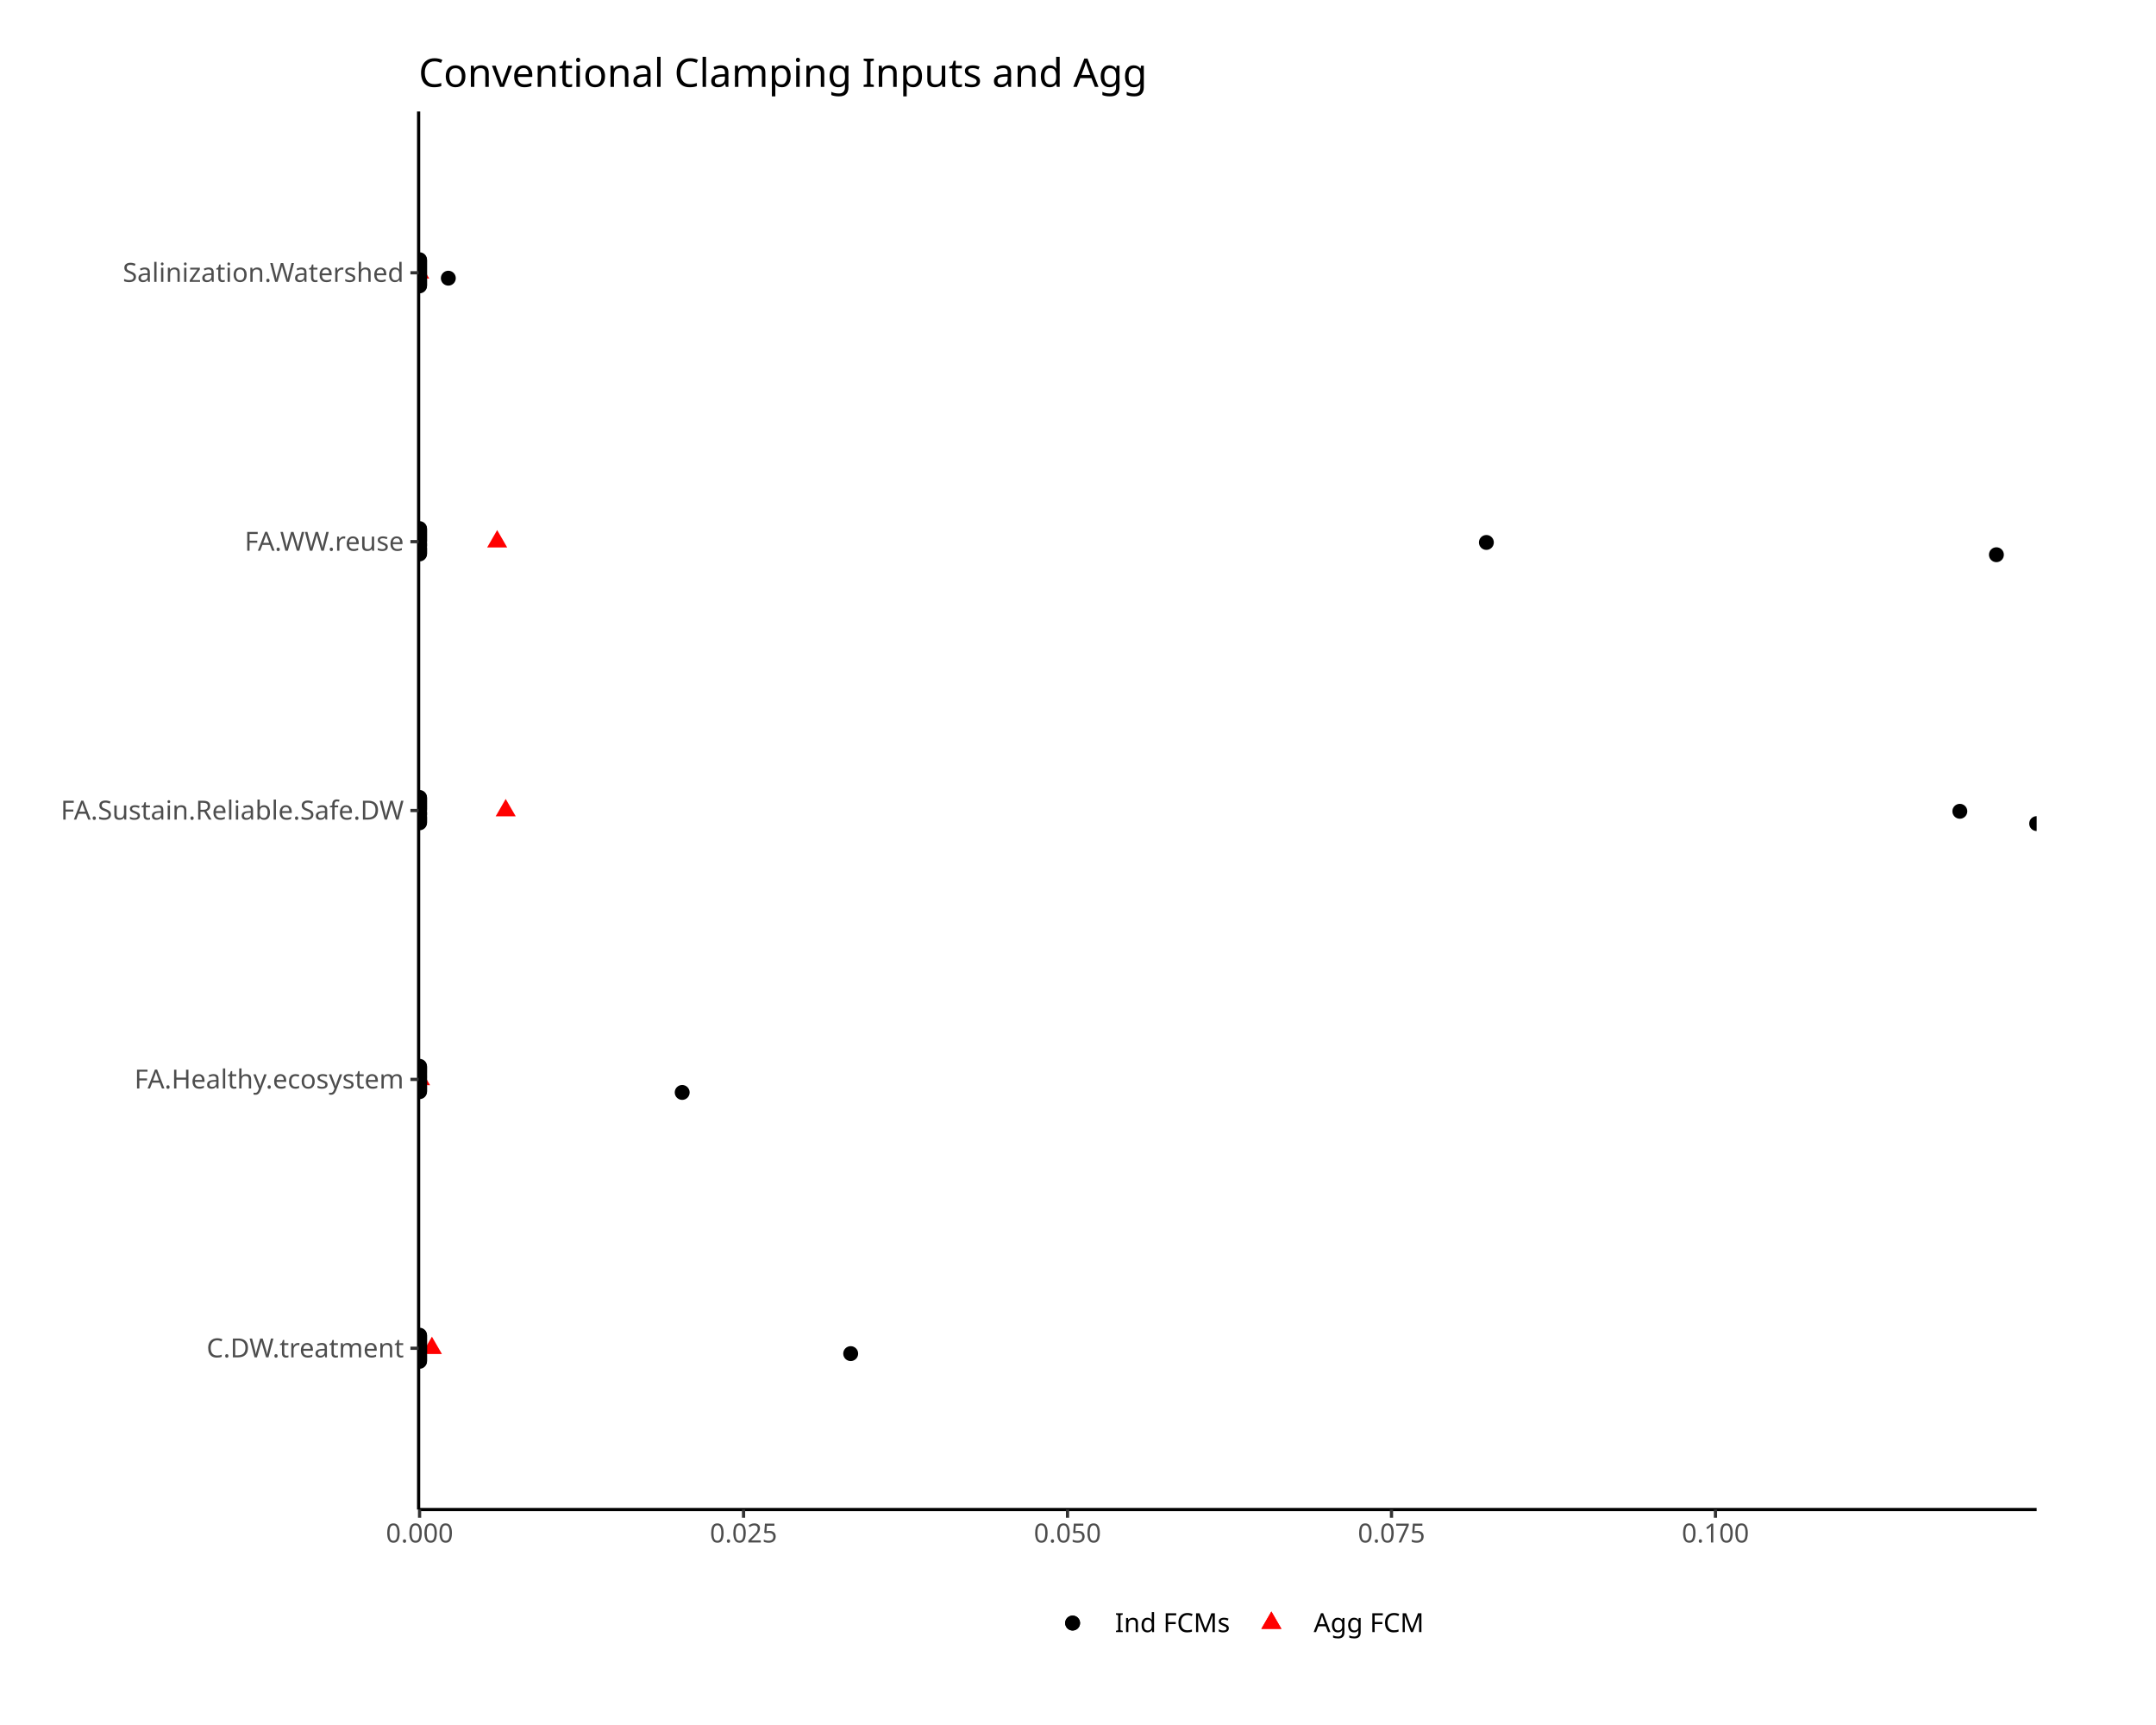
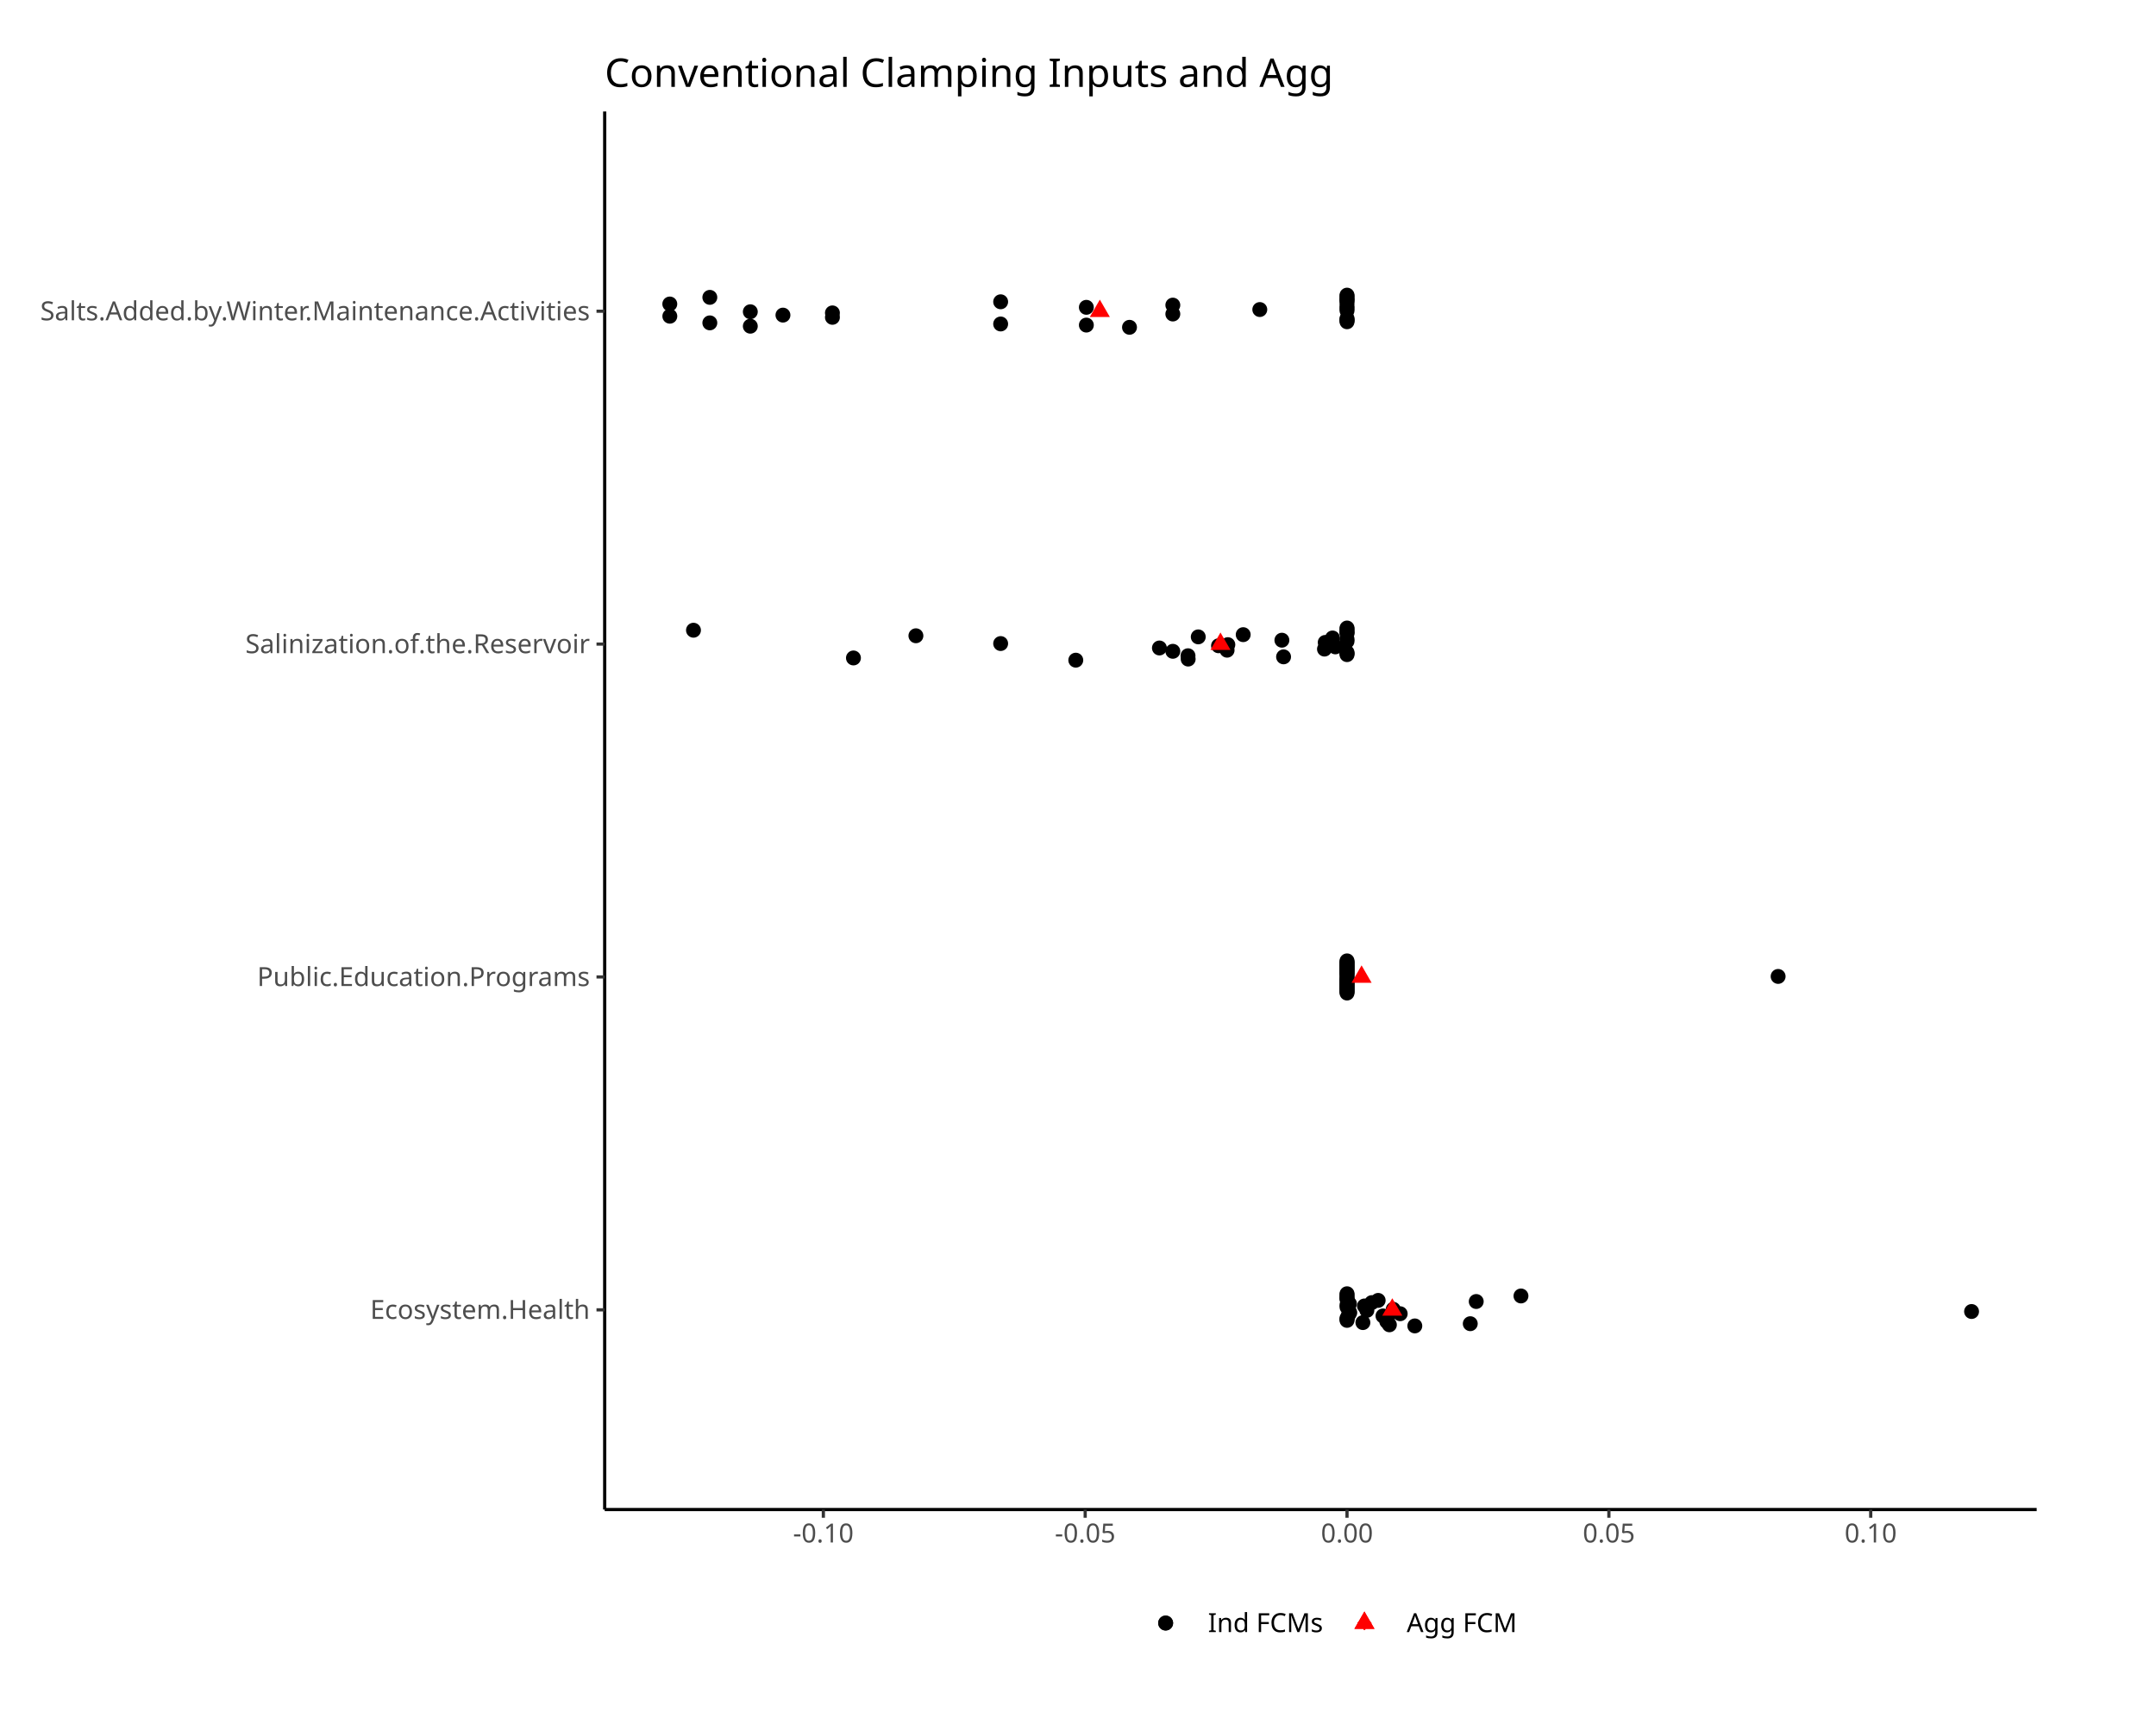
<svg xmlns="http://www.w3.org/2000/svg" class="svglite" data-engine-version="2.0" width="720.00pt" height="576.00pt" viewBox="0 0 720.00 576.00">
  <defs>
    <style type="text/css">
    .svglite line, .svglite polyline, .svglite polygon, .svglite path, .svglite rect, .svglite circle {
      fill: none;
      stroke: #000000;
      stroke-linecap: round;
      stroke-linejoin: round;
      stroke-miterlimit: 10.00;
    }
  </style>
  </defs>
  <rect width="100%" height="100%" style="stroke: none; fill: #FFFFFF;" />
  <defs>
    <clipPath id="cpMC4wMHw3MjAuMDB8MC4wMHw1NzYuMDA=">
      <rect x="0.00" y="0.00" width="720.00" height="576.00" />
    </clipPath>
  </defs>
  <g clip-path="url(#cpMC4wMHw3MjAuMDB8MC4wMHw1NzYuMDA=)">
    <rect x="-0" y="0.00" width="720.00" height="576.00" style="stroke-width: 1.07; stroke: #FFFFFF; fill: #FFFFFF;" />
  </g>
  <defs>
-     <clipPath id="cpMTM5LjgwfDY4MC4xNXwzNy4yM3w1MDQuMDY=">
-       <rect x="139.80" y="37.23" width="540.35" height="466.83" />
+     <clipPath id="cpMjAxLjk0fDY4MC4xNXwzNy4yM3w1MDQuMDY=">
+       <rect x="201.94" y="37.23" width="478.21" height="466.83" />
    </clipPath>
  </defs>
-   <g clip-path="url(#cpMTM5LjgwfDY4MC4xNXwzNy4yM3w1MDQuMDY=)">
-     <rect x="139.80" y="37.23" width="540.35" height="466.83" style="stroke-width: 1.07; stroke: none; fill: #FFFFFF;" />
-     <polygon points="144.24,446.33 147.59,452.13 140.89,452.13 " style="stroke-width: 0.71; stroke: none; fill: #FF0000;" />
-     <polygon points="140.27,356.55 143.62,362.36 136.92,362.36 " style="stroke-width: 0.71; stroke: none; fill: #FF0000;" />
-     <polygon points="168.88,266.78 172.23,272.58 165.53,272.58 " style="stroke-width: 0.71; stroke: none; fill: #FF0000;" />
-     <polygon points="166.03,177.00 169.38,182.81 162.68,182.81 " style="stroke-width: 0.71; stroke: none; fill: #FF0000;" />
-     <polygon points="140.00,87.23 143.35,93.03 136.65,93.03 " style="stroke-width: 0.71; stroke: none; fill: #FF0000;" />
-     <circle cx="140.12" cy="454.56" r="2.49" style="stroke-width: 0.71; stroke: none; fill: #000000;" />
-     <circle cx="140.12" cy="454.30" r="2.49" style="stroke-width: 0.71; stroke: none; fill: #000000;" />
-     <circle cx="140.12" cy="454.04" r="2.49" style="stroke-width: 0.71; stroke: none; fill: #000000;" />
-     <circle cx="140.12" cy="453.79" r="2.49" style="stroke-width: 0.71; stroke: none; fill: #000000;" />
-     <circle cx="140.12" cy="453.53" r="2.49" style="stroke-width: 0.71; stroke: none; fill: #000000;" />
-     <circle cx="140.12" cy="453.28" r="2.49" style="stroke-width: 0.71; stroke: none; fill: #000000;" />
-     <circle cx="140.12" cy="453.02" r="2.49" style="stroke-width: 0.71; stroke: none; fill: #000000;" />
-     <circle cx="140.12" cy="452.76" r="2.49" style="stroke-width: 0.71; stroke: none; fill: #000000;" />
-     <circle cx="140.12" cy="452.51" r="2.49" style="stroke-width: 0.71; stroke: none; fill: #000000;" />
-     <circle cx="140.12" cy="452.25" r="2.49" style="stroke-width: 0.71; stroke: none; fill: #000000;" />
-     <circle cx="284.09" cy="451.99" r="2.49" style="stroke-width: 0.71; stroke: none; fill: #000000;" />
-     <circle cx="140.12" cy="451.74" r="2.49" style="stroke-width: 0.71; stroke: none; fill: #000000;" />
-     <circle cx="140.12" cy="451.48" r="2.49" style="stroke-width: 0.71; stroke: none; fill: #000000;" />
-     <circle cx="140.12" cy="451.22" r="2.49" style="stroke-width: 0.71; stroke: none; fill: #000000;" />
-     <circle cx="140.12" cy="450.97" r="2.49" style="stroke-width: 0.71; stroke: none; fill: #000000;" />
-     <circle cx="140.12" cy="450.71" r="2.49" style="stroke-width: 0.71; stroke: none; fill: #000000;" />
-     <circle cx="140.12" cy="450.45" r="2.49" style="stroke-width: 0.71; stroke: none; fill: #000000;" />
-     <circle cx="140.12" cy="450.20" r="2.49" style="stroke-width: 0.71; stroke: none; fill: #000000;" />
-     <circle cx="140.12" cy="449.94" r="2.49" style="stroke-width: 0.71; stroke: none; fill: #000000;" />
-     <circle cx="140.12" cy="449.68" r="2.49" style="stroke-width: 0.71; stroke: none; fill: #000000;" />
-     <circle cx="140.12" cy="449.43" r="2.49" style="stroke-width: 0.71; stroke: none; fill: #000000;" />
-     <circle cx="140.12" cy="449.17" r="2.49" style="stroke-width: 0.71; stroke: none; fill: #000000;" />
-     <circle cx="140.12" cy="448.91" r="2.49" style="stroke-width: 0.71; stroke: none; fill: #000000;" />
-     <circle cx="140.12" cy="448.66" r="2.49" style="stroke-width: 0.71; stroke: none; fill: #000000;" />
-     <circle cx="140.12" cy="448.40" r="2.49" style="stroke-width: 0.71; stroke: none; fill: #000000;" />
-     <circle cx="140.12" cy="448.14" r="2.49" style="stroke-width: 0.71; stroke: none; fill: #000000;" />
-     <circle cx="140.12" cy="447.89" r="2.49" style="stroke-width: 0.71; stroke: none; fill: #000000;" />
-     <circle cx="140.12" cy="447.63" r="2.49" style="stroke-width: 0.71; stroke: none; fill: #000000;" />
-     <circle cx="140.12" cy="447.38" r="2.49" style="stroke-width: 0.71; stroke: none; fill: #000000;" />
-     <circle cx="140.12" cy="447.12" r="2.49" style="stroke-width: 0.71; stroke: none; fill: #000000;" />
-     <circle cx="140.12" cy="446.86" r="2.49" style="stroke-width: 0.71; stroke: none; fill: #000000;" />
-     <circle cx="140.12" cy="446.61" r="2.49" style="stroke-width: 0.71; stroke: none; fill: #000000;" />
-     <circle cx="140.12" cy="446.35" r="2.49" style="stroke-width: 0.71; stroke: none; fill: #000000;" />
-     <circle cx="140.12" cy="446.09" r="2.49" style="stroke-width: 0.71; stroke: none; fill: #000000;" />
-     <circle cx="140.12" cy="445.84" r="2.49" style="stroke-width: 0.71; stroke: none; fill: #000000;" />
-     <circle cx="227.82" cy="364.78" r="2.49" style="stroke-width: 0.71; stroke: none; fill: #000000;" />
-     <circle cx="140.12" cy="364.53" r="2.49" style="stroke-width: 0.71; stroke: none; fill: #000000;" />
-     <circle cx="140.12" cy="364.27" r="2.49" style="stroke-width: 0.71; stroke: none; fill: #000000;" />
-     <circle cx="140.12" cy="364.01" r="2.49" style="stroke-width: 0.71; stroke: none; fill: #000000;" />
-     <circle cx="140.12" cy="363.76" r="2.49" style="stroke-width: 0.71; stroke: none; fill: #000000;" />
-     <circle cx="140.12" cy="363.50" r="2.49" style="stroke-width: 0.71; stroke: none; fill: #000000;" />
-     <circle cx="140.12" cy="363.24" r="2.49" style="stroke-width: 0.71; stroke: none; fill: #000000;" />
-     <circle cx="140.12" cy="362.99" r="2.49" style="stroke-width: 0.71; stroke: none; fill: #000000;" />
-     <circle cx="140.12" cy="362.73" r="2.49" style="stroke-width: 0.71; stroke: none; fill: #000000;" />
-     <circle cx="140.12" cy="362.47" r="2.49" style="stroke-width: 0.71; stroke: none; fill: #000000;" />
-     <circle cx="139.80" cy="362.22" r="2.49" style="stroke-width: 0.71; stroke: none; fill: #000000;" />
-     <circle cx="140.12" cy="361.96" r="2.49" style="stroke-width: 0.71; stroke: none; fill: #000000;" />
-     <circle cx="140.12" cy="361.70" r="2.49" style="stroke-width: 0.71; stroke: none; fill: #000000;" />
-     <circle cx="140.12" cy="361.45" r="2.49" style="stroke-width: 0.71; stroke: none; fill: #000000;" />
-     <circle cx="140.12" cy="361.19" r="2.49" style="stroke-width: 0.71; stroke: none; fill: #000000;" />
-     <circle cx="140.12" cy="360.93" r="2.49" style="stroke-width: 0.71; stroke: none; fill: #000000;" />
-     <circle cx="140.12" cy="360.68" r="2.49" style="stroke-width: 0.71; stroke: none; fill: #000000;" />
-     <circle cx="140.11" cy="360.42" r="2.49" style="stroke-width: 0.71; stroke: none; fill: #000000;" />
-     <circle cx="140.12" cy="360.16" r="2.49" style="stroke-width: 0.71; stroke: none; fill: #000000;" />
-     <circle cx="140.12" cy="359.91" r="2.49" style="stroke-width: 0.71; stroke: none; fill: #000000;" />
-     <circle cx="140.12" cy="359.65" r="2.49" style="stroke-width: 0.71; stroke: none; fill: #000000;" />
-     <circle cx="140.12" cy="359.40" r="2.49" style="stroke-width: 0.71; stroke: none; fill: #000000;" />
-     <circle cx="140.12" cy="359.14" r="2.49" style="stroke-width: 0.71; stroke: none; fill: #000000;" />
-     <circle cx="140.12" cy="358.88" r="2.49" style="stroke-width: 0.71; stroke: none; fill: #000000;" />
-     <circle cx="140.11" cy="358.63" r="2.49" style="stroke-width: 0.71; stroke: none; fill: #000000;" />
-     <circle cx="140.12" cy="358.37" r="2.49" style="stroke-width: 0.71; stroke: none; fill: #000000;" />
-     <circle cx="140.12" cy="358.11" r="2.49" style="stroke-width: 0.71; stroke: none; fill: #000000;" />
-     <circle cx="140.12" cy="357.86" r="2.49" style="stroke-width: 0.71; stroke: none; fill: #000000;" />
-     <circle cx="140.12" cy="357.60" r="2.49" style="stroke-width: 0.71; stroke: none; fill: #000000;" />
-     <circle cx="140.12" cy="357.34" r="2.49" style="stroke-width: 0.71; stroke: none; fill: #000000;" />
-     <circle cx="140.12" cy="357.09" r="2.49" style="stroke-width: 0.71; stroke: none; fill: #000000;" />
-     <circle cx="140.12" cy="356.83" r="2.49" style="stroke-width: 0.71; stroke: none; fill: #000000;" />
-     <circle cx="140.12" cy="356.57" r="2.49" style="stroke-width: 0.71; stroke: none; fill: #000000;" />
-     <circle cx="140.12" cy="356.32" r="2.49" style="stroke-width: 0.71; stroke: none; fill: #000000;" />
-     <circle cx="140.12" cy="356.06" r="2.49" style="stroke-width: 0.71; stroke: none; fill: #000000;" />
-     <circle cx="680.15" cy="275.01" r="2.49" style="stroke-width: 0.71; stroke: none; fill: #000000;" />
-     <circle cx="140.12" cy="274.75" r="2.49" style="stroke-width: 0.71; stroke: none; fill: #000000;" />
-     <circle cx="140.12" cy="274.49" r="2.49" style="stroke-width: 0.71; stroke: none; fill: #000000;" />
-     <circle cx="140.11" cy="274.24" r="2.49" style="stroke-width: 0.71; stroke: none; fill: #000000;" />
-     <circle cx="140.12" cy="273.98" r="2.49" style="stroke-width: 0.71; stroke: none; fill: #000000;" />
-     <circle cx="140.12" cy="273.72" r="2.49" style="stroke-width: 0.71; stroke: none; fill: #000000;" />
-     <circle cx="140.12" cy="273.47" r="2.49" style="stroke-width: 0.71; stroke: none; fill: #000000;" />
-     <circle cx="140.12" cy="273.21" r="2.49" style="stroke-width: 0.71; stroke: none; fill: #000000;" />
-     <circle cx="140.12" cy="272.95" r="2.49" style="stroke-width: 0.71; stroke: none; fill: #000000;" />
-     <circle cx="140.12" cy="272.70" r="2.49" style="stroke-width: 0.71; stroke: none; fill: #000000;" />
-     <circle cx="139.80" cy="272.44" r="2.49" style="stroke-width: 0.71; stroke: none; fill: #000000;" />
-     <circle cx="140.12" cy="272.18" r="2.49" style="stroke-width: 0.71; stroke: none; fill: #000000;" />
-     <circle cx="140.12" cy="271.93" r="2.49" style="stroke-width: 0.71; stroke: none; fill: #000000;" />
-     <circle cx="140.12" cy="271.67" r="2.49" style="stroke-width: 0.71; stroke: none; fill: #000000;" />
-     <circle cx="140.12" cy="271.42" r="2.49" style="stroke-width: 0.71; stroke: none; fill: #000000;" />
-     <circle cx="140.12" cy="271.16" r="2.49" style="stroke-width: 0.71; stroke: none; fill: #000000;" />
-     <circle cx="654.49" cy="270.90" r="2.49" style="stroke-width: 0.71; stroke: none; fill: #000000;" />
-     <circle cx="140.11" cy="270.65" r="2.49" style="stroke-width: 0.71; stroke: none; fill: #000000;" />
-     <circle cx="140.12" cy="270.39" r="2.49" style="stroke-width: 0.71; stroke: none; fill: #000000;" />
-     <circle cx="140.12" cy="270.13" r="2.49" style="stroke-width: 0.71; stroke: none; fill: #000000;" />
-     <circle cx="140.12" cy="269.88" r="2.49" style="stroke-width: 0.71; stroke: none; fill: #000000;" />
-     <circle cx="140.12" cy="269.62" r="2.49" style="stroke-width: 0.71; stroke: none; fill: #000000;" />
-     <circle cx="140.12" cy="269.36" r="2.49" style="stroke-width: 0.71; stroke: none; fill: #000000;" />
-     <circle cx="140.12" cy="269.11" r="2.49" style="stroke-width: 0.71; stroke: none; fill: #000000;" />
-     <circle cx="140.12" cy="268.85" r="2.49" style="stroke-width: 0.71; stroke: none; fill: #000000;" />
-     <circle cx="140.12" cy="268.59" r="2.49" style="stroke-width: 0.71; stroke: none; fill: #000000;" />
-     <circle cx="140.12" cy="268.34" r="2.49" style="stroke-width: 0.71; stroke: none; fill: #000000;" />
-     <circle cx="140.12" cy="268.08" r="2.49" style="stroke-width: 0.71; stroke: none; fill: #000000;" />
-     <circle cx="140.12" cy="267.82" r="2.49" style="stroke-width: 0.71; stroke: none; fill: #000000;" />
-     <circle cx="140.12" cy="267.57" r="2.49" style="stroke-width: 0.71; stroke: none; fill: #000000;" />
-     <circle cx="140.12" cy="267.31" r="2.49" style="stroke-width: 0.71; stroke: none; fill: #000000;" />
-     <circle cx="140.12" cy="267.05" r="2.49" style="stroke-width: 0.71; stroke: none; fill: #000000;" />
-     <circle cx="140.12" cy="266.80" r="2.49" style="stroke-width: 0.71; stroke: none; fill: #000000;" />
-     <circle cx="140.12" cy="266.54" r="2.49" style="stroke-width: 0.71; stroke: none; fill: #000000;" />
-     <circle cx="140.12" cy="266.29" r="2.49" style="stroke-width: 0.71; stroke: none; fill: #000000;" />
-     <circle cx="666.70" cy="185.23" r="2.49" style="stroke-width: 0.71; stroke: none; fill: #000000;" />
-     <circle cx="140.12" cy="184.97" r="2.49" style="stroke-width: 0.71; stroke: none; fill: #000000;" />
-     <circle cx="140.12" cy="184.72" r="2.49" style="stroke-width: 0.71; stroke: none; fill: #000000;" />
-     <circle cx="140.12" cy="184.46" r="2.49" style="stroke-width: 0.71; stroke: none; fill: #000000;" />
-     <circle cx="140.12" cy="184.20" r="2.49" style="stroke-width: 0.71; stroke: none; fill: #000000;" />
-     <circle cx="140.12" cy="183.95" r="2.49" style="stroke-width: 0.71; stroke: none; fill: #000000;" />
-     <circle cx="140.12" cy="183.69" r="2.49" style="stroke-width: 0.71; stroke: none; fill: #000000;" />
-     <circle cx="140.12" cy="183.44" r="2.49" style="stroke-width: 0.71; stroke: none; fill: #000000;" />
-     <circle cx="140.12" cy="183.18" r="2.49" style="stroke-width: 0.71; stroke: none; fill: #000000;" />
-     <circle cx="140.12" cy="182.92" r="2.49" style="stroke-width: 0.71; stroke: none; fill: #000000;" />
-     <circle cx="139.80" cy="182.67" r="2.49" style="stroke-width: 0.71; stroke: none; fill: #000000;" />
-     <circle cx="140.12" cy="182.41" r="2.49" style="stroke-width: 0.71; stroke: none; fill: #000000;" />
-     <circle cx="140.12" cy="182.15" r="2.49" style="stroke-width: 0.71; stroke: none; fill: #000000;" />
-     <circle cx="140.12" cy="181.90" r="2.49" style="stroke-width: 0.71; stroke: none; fill: #000000;" />
-     <circle cx="140.12" cy="181.64" r="2.49" style="stroke-width: 0.71; stroke: none; fill: #000000;" />
-     <circle cx="140.12" cy="181.38" r="2.49" style="stroke-width: 0.71; stroke: none; fill: #000000;" />
-     <circle cx="496.38" cy="181.13" r="2.49" style="stroke-width: 0.71; stroke: none; fill: #000000;" />
-     <circle cx="140.12" cy="180.87" r="2.49" style="stroke-width: 0.71; stroke: none; fill: #000000;" />
-     <circle cx="140.12" cy="180.61" r="2.49" style="stroke-width: 0.71; stroke: none; fill: #000000;" />
-     <circle cx="140.12" cy="180.36" r="2.49" style="stroke-width: 0.71; stroke: none; fill: #000000;" />
-     <circle cx="140.12" cy="180.10" r="2.49" style="stroke-width: 0.71; stroke: none; fill: #000000;" />
-     <circle cx="140.12" cy="179.84" r="2.49" style="stroke-width: 0.71; stroke: none; fill: #000000;" />
-     <circle cx="140.12" cy="179.59" r="2.49" style="stroke-width: 0.71; stroke: none; fill: #000000;" />
-     <circle cx="140.12" cy="179.33" r="2.49" style="stroke-width: 0.71; stroke: none; fill: #000000;" />
-     <circle cx="140.12" cy="179.07" r="2.49" style="stroke-width: 0.71; stroke: none; fill: #000000;" />
-     <circle cx="140.12" cy="178.82" r="2.49" style="stroke-width: 0.71; stroke: none; fill: #000000;" />
-     <circle cx="140.12" cy="178.56" r="2.49" style="stroke-width: 0.71; stroke: none; fill: #000000;" />
-     <circle cx="140.12" cy="178.31" r="2.49" style="stroke-width: 0.71; stroke: none; fill: #000000;" />
-     <circle cx="140.12" cy="178.05" r="2.49" style="stroke-width: 0.71; stroke: none; fill: #000000;" />
-     <circle cx="140.12" cy="177.79" r="2.49" style="stroke-width: 0.71; stroke: none; fill: #000000;" />
-     <circle cx="140.12" cy="177.54" r="2.49" style="stroke-width: 0.71; stroke: none; fill: #000000;" />
-     <circle cx="140.12" cy="177.28" r="2.49" style="stroke-width: 0.71; stroke: none; fill: #000000;" />
-     <circle cx="140.12" cy="177.02" r="2.49" style="stroke-width: 0.71; stroke: none; fill: #000000;" />
-     <circle cx="140.12" cy="176.77" r="2.49" style="stroke-width: 0.71; stroke: none; fill: #000000;" />
-     <circle cx="140.12" cy="176.51" r="2.49" style="stroke-width: 0.71; stroke: none; fill: #000000;" />
-     <circle cx="140.12" cy="95.46" r="2.49" style="stroke-width: 0.71; stroke: none; fill: #000000;" />
-     <circle cx="140.12" cy="95.20" r="2.49" style="stroke-width: 0.71; stroke: none; fill: #000000;" />
-     <circle cx="140.12" cy="94.94" r="2.49" style="stroke-width: 0.71; stroke: none; fill: #000000;" />
-     <circle cx="140.12" cy="94.69" r="2.49" style="stroke-width: 0.71; stroke: none; fill: #000000;" />
-     <circle cx="140.12" cy="94.43" r="2.49" style="stroke-width: 0.71; stroke: none; fill: #000000;" />
-     <circle cx="140.12" cy="94.17" r="2.49" style="stroke-width: 0.71; stroke: none; fill: #000000;" />
-     <circle cx="140.12" cy="93.92" r="2.49" style="stroke-width: 0.71; stroke: none; fill: #000000;" />
-     <circle cx="140.12" cy="93.66" r="2.49" style="stroke-width: 0.71; stroke: none; fill: #000000;" />
-     <circle cx="140.12" cy="93.40" r="2.49" style="stroke-width: 0.71; stroke: none; fill: #000000;" />
-     <circle cx="140.12" cy="93.15" r="2.49" style="stroke-width: 0.71; stroke: none; fill: #000000;" />
-     <circle cx="149.72" cy="92.89" r="2.49" style="stroke-width: 0.71; stroke: none; fill: #000000;" />
-     <circle cx="140.12" cy="92.63" r="2.49" style="stroke-width: 0.71; stroke: none; fill: #000000;" />
-     <circle cx="140.12" cy="92.38" r="2.49" style="stroke-width: 0.71; stroke: none; fill: #000000;" />
-     <circle cx="140.12" cy="92.12" r="2.49" style="stroke-width: 0.71; stroke: none; fill: #000000;" />
-     <circle cx="140.12" cy="91.86" r="2.49" style="stroke-width: 0.71; stroke: none; fill: #000000;" />
-     <circle cx="140.12" cy="91.61" r="2.49" style="stroke-width: 0.71; stroke: none; fill: #000000;" />
-     <circle cx="140.12" cy="91.35" r="2.49" style="stroke-width: 0.71; stroke: none; fill: #000000;" />
-     <circle cx="140.12" cy="91.09" r="2.49" style="stroke-width: 0.71; stroke: none; fill: #000000;" />
-     <circle cx="140.12" cy="90.84" r="2.49" style="stroke-width: 0.71; stroke: none; fill: #000000;" />
-     <circle cx="140.12" cy="90.58" r="2.49" style="stroke-width: 0.71; stroke: none; fill: #000000;" />
-     <circle cx="140.12" cy="90.33" r="2.49" style="stroke-width: 0.71; stroke: none; fill: #000000;" />
-     <circle cx="140.12" cy="90.07" r="2.49" style="stroke-width: 0.71; stroke: none; fill: #000000;" />
-     <circle cx="140.12" cy="89.81" r="2.49" style="stroke-width: 0.71; stroke: none; fill: #000000;" />
-     <circle cx="140.12" cy="89.56" r="2.49" style="stroke-width: 0.71; stroke: none; fill: #000000;" />
-     <circle cx="140.12" cy="89.30" r="2.49" style="stroke-width: 0.71; stroke: none; fill: #000000;" />
-     <circle cx="140.12" cy="89.04" r="2.49" style="stroke-width: 0.71; stroke: none; fill: #000000;" />
-     <circle cx="140.12" cy="88.79" r="2.49" style="stroke-width: 0.71; stroke: none; fill: #000000;" />
-     <circle cx="140.12" cy="88.53" r="2.49" style="stroke-width: 0.71; stroke: none; fill: #000000;" />
-     <circle cx="140.12" cy="88.27" r="2.49" style="stroke-width: 0.71; stroke: none; fill: #000000;" />
-     <circle cx="140.12" cy="88.02" r="2.49" style="stroke-width: 0.71; stroke: none; fill: #000000;" />
-     <circle cx="140.12" cy="87.76" r="2.49" style="stroke-width: 0.71; stroke: none; fill: #000000;" />
-     <circle cx="140.12" cy="87.50" r="2.49" style="stroke-width: 0.71; stroke: none; fill: #000000;" />
-     <circle cx="140.12" cy="87.25" r="2.49" style="stroke-width: 0.71; stroke: none; fill: #000000;" />
-     <circle cx="140.12" cy="86.99" r="2.49" style="stroke-width: 0.71; stroke: none; fill: #000000;" />
-     <circle cx="140.12" cy="86.73" r="2.49" style="stroke-width: 0.71; stroke: none; fill: #000000;" />
+   <g clip-path="url(#cpMjAxLjk0fDY4MC4xNXwzNy4yM3w1MDQuMDY=)">
+     <rect x="201.94" y="37.23" width="478.21" height="466.83" style="stroke-width: 1.07; stroke: none; fill: #FFFFFF;" />
+     <circle cx="472.48" cy="442.74" r="2.49" style="stroke-width: 0.71; stroke: none; fill: #000000;" />
+     <circle cx="463.99" cy="442.37" r="2.49" style="stroke-width: 0.71; stroke: none; fill: #000000;" />
+     <circle cx="491.00" cy="442.00" r="2.49" style="stroke-width: 0.71; stroke: none; fill: #000000;" />
+     <circle cx="455.14" cy="441.63" r="2.49" style="stroke-width: 0.71; stroke: none; fill: #000000;" />
+     <circle cx="463.11" cy="441.26" r="2.49" style="stroke-width: 0.71; stroke: none; fill: #000000;" />
+     <circle cx="449.84" cy="440.89" r="2.49" style="stroke-width: 0.71; stroke: none; fill: #000000;" />
+     <circle cx="449.84" cy="440.52" r="2.49" style="stroke-width: 0.71; stroke: none; fill: #000000;" />
+     <circle cx="449.84" cy="440.15" r="2.49" style="stroke-width: 0.71; stroke: none; fill: #000000;" />
+     <circle cx="463.42" cy="439.78" r="2.49" style="stroke-width: 0.71; stroke: none; fill: #000000;" />
+     <circle cx="461.85" cy="439.41" r="2.49" style="stroke-width: 0.71; stroke: none; fill: #000000;" />
+     <circle cx="450.35" cy="439.04" r="2.49" style="stroke-width: 0.71; stroke: none; fill: #000000;" />
+     <circle cx="467.60" cy="438.67" r="2.49" style="stroke-width: 0.71; stroke: none; fill: #000000;" />
+     <circle cx="450.76" cy="438.30" r="2.49" style="stroke-width: 0.71; stroke: none; fill: #000000;" />
+     <circle cx="658.41" cy="437.93" r="2.49" style="stroke-width: 0.71; stroke: none; fill: #000000;" />
+     <circle cx="456.47" cy="437.56" r="2.49" style="stroke-width: 0.71; stroke: none; fill: #000000;" />
+     <circle cx="465.27" cy="437.19" r="2.49" style="stroke-width: 0.71; stroke: none; fill: #000000;" />
+     <circle cx="450.33" cy="436.82" r="2.49" style="stroke-width: 0.71; stroke: none; fill: #000000;" />
+     <circle cx="449.84" cy="436.45" r="2.49" style="stroke-width: 0.71; stroke: none; fill: #000000;" />
+     <circle cx="455.65" cy="436.08" r="2.49" style="stroke-width: 0.71; stroke: none; fill: #000000;" />
+     <circle cx="449.84" cy="435.70" r="2.49" style="stroke-width: 0.71; stroke: none; fill: #000000;" />
+     <circle cx="450.65" cy="435.33" r="2.49" style="stroke-width: 0.71; stroke: none; fill: #000000;" />
+     <circle cx="458.11" cy="434.96" r="2.49" style="stroke-width: 0.71; stroke: none; fill: #000000;" />
+     <circle cx="492.99" cy="434.59" r="2.49" style="stroke-width: 0.71; stroke: none; fill: #000000;" />
+     <circle cx="460.24" cy="434.22" r="2.49" style="stroke-width: 0.71; stroke: none; fill: #000000;" />
+     <circle cx="449.84" cy="433.85" r="2.49" style="stroke-width: 0.71; stroke: none; fill: #000000;" />
+     <circle cx="449.84" cy="433.48" r="2.49" style="stroke-width: 0.71; stroke: none; fill: #000000;" />
+     <circle cx="449.84" cy="433.11" r="2.49" style="stroke-width: 0.71; stroke: none; fill: #000000;" />
+     <circle cx="507.93" cy="432.74" r="2.49" style="stroke-width: 0.71; stroke: none; fill: #000000;" />
+     <circle cx="449.84" cy="432.37" r="2.49" style="stroke-width: 0.71; stroke: none; fill: #000000;" />
+     <circle cx="449.84" cy="432.00" r="2.49" style="stroke-width: 0.71; stroke: none; fill: #000000;" />
+     <circle cx="449.84" cy="331.59" r="2.49" style="stroke-width: 0.71; stroke: none; fill: #000000;" />
+     <circle cx="449.84" cy="331.22" r="2.49" style="stroke-width: 0.71; stroke: none; fill: #000000;" />
+     <circle cx="449.84" cy="330.85" r="2.49" style="stroke-width: 0.71; stroke: none; fill: #000000;" />
+     <circle cx="449.84" cy="330.48" r="2.49" style="stroke-width: 0.71; stroke: none; fill: #000000;" />
+     <circle cx="449.84" cy="330.11" r="2.49" style="stroke-width: 0.71; stroke: none; fill: #000000;" />
+     <circle cx="449.84" cy="329.74" r="2.49" style="stroke-width: 0.71; stroke: none; fill: #000000;" />
+     <circle cx="449.84" cy="329.37" r="2.49" style="stroke-width: 0.71; stroke: none; fill: #000000;" />
+     <circle cx="449.84" cy="329.00" r="2.49" style="stroke-width: 0.71; stroke: none; fill: #000000;" />
+     <circle cx="449.84" cy="328.63" r="2.49" style="stroke-width: 0.71; stroke: none; fill: #000000;" />
+     <circle cx="449.84" cy="328.26" r="2.49" style="stroke-width: 0.71; stroke: none; fill: #000000;" />
+     <circle cx="449.84" cy="327.89" r="2.49" style="stroke-width: 0.71; stroke: none; fill: #000000;" />
+     <circle cx="449.85" cy="327.52" r="2.49" style="stroke-width: 0.71; stroke: none; fill: #000000;" />
+     <circle cx="449.84" cy="327.15" r="2.49" style="stroke-width: 0.71; stroke: none; fill: #000000;" />
+     <circle cx="449.84" cy="326.78" r="2.49" style="stroke-width: 0.71; stroke: none; fill: #000000;" />
+     <circle cx="449.84" cy="326.41" r="2.49" style="stroke-width: 0.71; stroke: none; fill: #000000;" />
+     <circle cx="593.81" cy="326.04" r="2.49" style="stroke-width: 0.71; stroke: none; fill: #000000;" />
+     <circle cx="449.84" cy="325.67" r="2.49" style="stroke-width: 0.71; stroke: none; fill: #000000;" />
+     <circle cx="449.84" cy="325.29" r="2.49" style="stroke-width: 0.71; stroke: none; fill: #000000;" />
+     <circle cx="449.84" cy="324.92" r="2.49" style="stroke-width: 0.71; stroke: none; fill: #000000;" />
+     <circle cx="449.84" cy="324.55" r="2.49" style="stroke-width: 0.71; stroke: none; fill: #000000;" />
+     <circle cx="449.84" cy="324.18" r="2.49" style="stroke-width: 0.71; stroke: none; fill: #000000;" />
+     <circle cx="449.85" cy="323.81" r="2.49" style="stroke-width: 0.71; stroke: none; fill: #000000;" />
+     <circle cx="449.84" cy="323.44" r="2.49" style="stroke-width: 0.71; stroke: none; fill: #000000;" />
+     <circle cx="449.84" cy="323.07" r="2.49" style="stroke-width: 0.71; stroke: none; fill: #000000;" />
+     <circle cx="449.84" cy="322.70" r="2.49" style="stroke-width: 0.71; stroke: none; fill: #000000;" />
+     <circle cx="449.84" cy="322.33" r="2.49" style="stroke-width: 0.71; stroke: none; fill: #000000;" />
+     <circle cx="449.84" cy="321.96" r="2.49" style="stroke-width: 0.71; stroke: none; fill: #000000;" />
+     <circle cx="449.84" cy="321.59" r="2.49" style="stroke-width: 0.71; stroke: none; fill: #000000;" />
+     <circle cx="449.84" cy="321.22" r="2.49" style="stroke-width: 0.71; stroke: none; fill: #000000;" />
+     <circle cx="449.84" cy="320.85" r="2.49" style="stroke-width: 0.71; stroke: none; fill: #000000;" />
+     <circle cx="359.26" cy="220.44" r="2.49" style="stroke-width: 0.71; stroke: none; fill: #000000;" />
+     <circle cx="396.79" cy="220.07" r="2.49" style="stroke-width: 0.71; stroke: none; fill: #000000;" />
+     <circle cx="285.01" cy="219.70" r="2.49" style="stroke-width: 0.71; stroke: none; fill: #000000;" />
+     <circle cx="428.65" cy="219.33" r="2.49" style="stroke-width: 0.71; stroke: none; fill: #000000;" />
+     <circle cx="396.74" cy="218.96" r="2.49" style="stroke-width: 0.71; stroke: none; fill: #000000;" />
+     <circle cx="449.84" cy="218.59" r="2.49" style="stroke-width: 0.71; stroke: none; fill: #000000;" />
+     <circle cx="449.84" cy="218.22" r="2.49" style="stroke-width: 0.71; stroke: none; fill: #000000;" />
+     <circle cx="449.84" cy="217.85" r="2.49" style="stroke-width: 0.71; stroke: none; fill: #000000;" />
+     <circle cx="391.67" cy="217.48" r="2.49" style="stroke-width: 0.71; stroke: none; fill: #000000;" />
+     <circle cx="409.79" cy="217.11" r="2.49" style="stroke-width: 0.71; stroke: none; fill: #000000;" />
+     <circle cx="442.31" cy="216.74" r="2.49" style="stroke-width: 0.71; stroke: none; fill: #000000;" />
+     <circle cx="387.19" cy="216.37" r="2.49" style="stroke-width: 0.71; stroke: none; fill: #000000;" />
+     <circle cx="445.94" cy="216.00" r="2.49" style="stroke-width: 0.71; stroke: none; fill: #000000;" />
+     <circle cx="406.93" cy="215.63" r="2.49" style="stroke-width: 0.71; stroke: none; fill: #000000;" />
+     <circle cx="410.04" cy="215.26" r="2.49" style="stroke-width: 0.71; stroke: none; fill: #000000;" />
+     <circle cx="334.17" cy="214.89" r="2.49" style="stroke-width: 0.71; stroke: none; fill: #000000;" />
+     <circle cx="442.56" cy="214.51" r="2.49" style="stroke-width: 0.71; stroke: none; fill: #000000;" />
+     <circle cx="449.84" cy="214.14" r="2.49" style="stroke-width: 0.71; stroke: none; fill: #000000;" />
+     <circle cx="428.09" cy="213.77" r="2.49" style="stroke-width: 0.71; stroke: none; fill: #000000;" />
+     <circle cx="449.84" cy="213.40" r="2.49" style="stroke-width: 0.71; stroke: none; fill: #000000;" />
+     <circle cx="445.00" cy="213.03" r="2.49" style="stroke-width: 0.71; stroke: none; fill: #000000;" />
+     <circle cx="400.16" cy="212.66" r="2.49" style="stroke-width: 0.71; stroke: none; fill: #000000;" />
+     <circle cx="305.87" cy="212.29" r="2.49" style="stroke-width: 0.71; stroke: none; fill: #000000;" />
+     <circle cx="415.17" cy="211.92" r="2.49" style="stroke-width: 0.71; stroke: none; fill: #000000;" />
+     <circle cx="449.84" cy="211.55" r="2.49" style="stroke-width: 0.71; stroke: none; fill: #000000;" />
+     <circle cx="449.84" cy="211.18" r="2.49" style="stroke-width: 0.71; stroke: none; fill: #000000;" />
+     <circle cx="449.84" cy="210.81" r="2.49" style="stroke-width: 0.71; stroke: none; fill: #000000;" />
+     <circle cx="231.59" cy="210.44" r="2.49" style="stroke-width: 0.71; stroke: none; fill: #000000;" />
+     <circle cx="449.84" cy="210.07" r="2.49" style="stroke-width: 0.71; stroke: none; fill: #000000;" />
+     <circle cx="449.84" cy="209.70" r="2.49" style="stroke-width: 0.71; stroke: none; fill: #000000;" />
+     <circle cx="377.20" cy="109.29" r="2.49" style="stroke-width: 0.71; stroke: none; fill: #000000;" />
+     <circle cx="250.57" cy="108.92" r="2.49" style="stroke-width: 0.71; stroke: none; fill: #000000;" />
+     <circle cx="362.79" cy="108.55" r="2.49" style="stroke-width: 0.71; stroke: none; fill: #000000;" />
+     <circle cx="334.17" cy="108.18" r="2.49" style="stroke-width: 0.71; stroke: none; fill: #000000;" />
+     <circle cx="237.05" cy="107.81" r="2.49" style="stroke-width: 0.71; stroke: none; fill: #000000;" />
+     <circle cx="449.84" cy="107.44" r="2.49" style="stroke-width: 0.71; stroke: none; fill: #000000;" />
+     <circle cx="449.84" cy="107.07" r="2.49" style="stroke-width: 0.71; stroke: none; fill: #000000;" />
+     <circle cx="449.84" cy="106.70" r="2.49" style="stroke-width: 0.71; stroke: none; fill: #000000;" />
+     <circle cx="449.84" cy="106.33" r="2.49" style="stroke-width: 0.71; stroke: none; fill: #000000;" />
+     <circle cx="277.99" cy="105.96" r="2.49" style="stroke-width: 0.71; stroke: none; fill: #000000;" />
+     <circle cx="223.69" cy="105.59" r="2.49" style="stroke-width: 0.71; stroke: none; fill: #000000;" />
+     <circle cx="261.47" cy="105.22" r="2.49" style="stroke-width: 0.71; stroke: none; fill: #000000;" />
+     <circle cx="391.67" cy="104.85" r="2.49" style="stroke-width: 0.71; stroke: none; fill: #000000;" />
+     <circle cx="277.99" cy="104.48" r="2.49" style="stroke-width: 0.71; stroke: none; fill: #000000;" />
+     <circle cx="250.57" cy="104.10" r="2.49" style="stroke-width: 0.71; stroke: none; fill: #000000;" />
+     <circle cx="449.84" cy="103.73" r="2.49" style="stroke-width: 0.71; stroke: none; fill: #000000;" />
+     <circle cx="420.71" cy="103.36" r="2.49" style="stroke-width: 0.71; stroke: none; fill: #000000;" />
+     <circle cx="449.84" cy="102.99" r="2.49" style="stroke-width: 0.71; stroke: none; fill: #000000;" />
+     <circle cx="362.79" cy="102.62" r="2.49" style="stroke-width: 0.71; stroke: none; fill: #000000;" />
+     <circle cx="449.84" cy="102.25" r="2.49" style="stroke-width: 0.71; stroke: none; fill: #000000;" />
+     <circle cx="391.67" cy="101.88" r="2.49" style="stroke-width: 0.71; stroke: none; fill: #000000;" />
+     <circle cx="223.68" cy="101.51" r="2.49" style="stroke-width: 0.71; stroke: none; fill: #000000;" />
+     <circle cx="449.84" cy="101.14" r="2.49" style="stroke-width: 0.71; stroke: none; fill: #000000;" />
+     <circle cx="334.17" cy="100.77" r="2.49" style="stroke-width: 0.71; stroke: none; fill: #000000;" />
+     <circle cx="449.84" cy="100.40" r="2.49" style="stroke-width: 0.71; stroke: none; fill: #000000;" />
+     <circle cx="449.84" cy="100.03" r="2.49" style="stroke-width: 0.71; stroke: none; fill: #000000;" />
+     <circle cx="449.84" cy="99.66" r="2.49" style="stroke-width: 0.71; stroke: none; fill: #000000;" />
+     <circle cx="237.05" cy="99.29" r="2.49" style="stroke-width: 0.71; stroke: none; fill: #000000;" />
+     <circle cx="449.84" cy="98.92" r="2.49" style="stroke-width: 0.71; stroke: none; fill: #000000;" />
+     <circle cx="449.84" cy="98.55" r="2.49" style="stroke-width: 0.71; stroke: none; fill: #000000;" />
+     <polygon points="454.70,322.35 458.05,328.16 451.35,328.16 " style="stroke-width: 0.71; stroke: none; fill: #FF0000;" />
+     <polygon points="367.29,100.05 370.64,105.85 363.94,105.85 " style="stroke-width: 0.71; stroke: none; fill: #FF0000;" />
+     <polygon points="464.96,433.50 468.31,439.31 461.61,439.31 " style="stroke-width: 0.71; stroke: none; fill: #FF0000;" />
+     <polygon points="407.58,211.20 410.93,217.01 404.23,217.01 " style="stroke-width: 0.71; stroke: none; fill: #FF0000;" />
  </g>
  <g clip-path="url(#cpMC4wMHw3MjAuMDB8MC4wMHw1NzYuMDA=)">
-     <polyline points="139.80,504.06 139.80,37.23 " style="stroke-width: 1.07; stroke-linecap: butt;" />
-     <text x="134.87" y="453.23" text-anchor="end" style="font-size: 8.80px; fill: #4D4D4D; font-family: sans;" textLength="63.09px" lengthAdjust="spacingAndGlyphs">C.DW.treatment</text>
-     <text x="134.87" y="363.45" text-anchor="end" style="font-size: 8.80px; fill: #4D4D4D; font-family: sans;" textLength="88.05px" lengthAdjust="spacingAndGlyphs">FA.Healthy.ecosystem</text>
-     <text x="134.87" y="273.67" text-anchor="end" style="font-size: 8.80px; fill: #4D4D4D; font-family: sans;" textLength="114.95px" lengthAdjust="spacingAndGlyphs">FA.Sustain.Reliable.Safe.DW</text>
-     <text x="134.87" y="183.90" text-anchor="end" style="font-size: 8.80px; fill: #4D4D4D; font-family: sans;" textLength="54.76px" lengthAdjust="spacingAndGlyphs">FA.WW.reuse</text>
-     <text x="134.87" y="94.12" text-anchor="end" style="font-size: 8.80px; fill: #4D4D4D; font-family: sans;" textLength="90.01px" lengthAdjust="spacingAndGlyphs">Salinization.Watershed</text>
-     <polyline points="137.06,450.20 139.80,450.20 " style="stroke-width: 1.07; stroke: #333333; stroke-linecap: butt;" />
-     <polyline points="137.06,360.42 139.80,360.42 " style="stroke-width: 1.07; stroke: #333333; stroke-linecap: butt;" />
-     <polyline points="137.06,270.65 139.80,270.65 " style="stroke-width: 1.07; stroke: #333333; stroke-linecap: butt;" />
-     <polyline points="137.06,180.87 139.80,180.87 " style="stroke-width: 1.07; stroke: #333333; stroke-linecap: butt;" />
-     <polyline points="137.06,91.09 139.80,91.09 " style="stroke-width: 1.07; stroke: #333333; stroke-linecap: butt;" />
-     <polyline points="139.80,504.06 680.15,504.06 " style="stroke-width: 1.07; stroke-linecap: butt;" />
-     <polyline points="140.12,506.80 140.12,504.06 " style="stroke-width: 1.07; stroke: #333333; stroke-linecap: butt;" />
-     <polyline points="248.31,506.80 248.31,504.06 " style="stroke-width: 1.07; stroke: #333333; stroke-linecap: butt;" />
-     <polyline points="356.50,506.80 356.50,504.06 " style="stroke-width: 1.07; stroke: #333333; stroke-linecap: butt;" />
-     <polyline points="464.69,506.80 464.69,504.06 " style="stroke-width: 1.07; stroke: #333333; stroke-linecap: butt;" />
-     <polyline points="572.88,506.80 572.88,504.06 " style="stroke-width: 1.07; stroke: #333333; stroke-linecap: butt;" />
-     <text x="140.12" y="515.05" text-anchor="middle" style="font-size: 8.80px; fill: #4D4D4D; font-family: sans;" textLength="22.02px" lengthAdjust="spacingAndGlyphs">0.000</text>
-     <text x="248.31" y="515.05" text-anchor="middle" style="font-size: 8.80px; fill: #4D4D4D; font-family: sans;" textLength="22.02px" lengthAdjust="spacingAndGlyphs">0.025</text>
-     <text x="356.50" y="515.05" text-anchor="middle" style="font-size: 8.80px; fill: #4D4D4D; font-family: sans;" textLength="22.02px" lengthAdjust="spacingAndGlyphs">0.050</text>
-     <text x="464.69" y="515.05" text-anchor="middle" style="font-size: 8.80px; fill: #4D4D4D; font-family: sans;" textLength="22.02px" lengthAdjust="spacingAndGlyphs">0.075</text>
-     <text x="572.88" y="515.05" text-anchor="middle" style="font-size: 8.80px; fill: #4D4D4D; font-family: sans;" textLength="22.02px" lengthAdjust="spacingAndGlyphs">0.100</text>
-     <rect x="338.60" y="527.84" width="142.76" height="28.24" style="stroke-width: 1.07; stroke: none; fill: #FFFFFF;" />
-     <circle cx="358.20" cy="541.96" r="1.42" style="stroke-width: 0.71; stroke: none; fill: #000000; fill-opacity: 0.80;" />
-     <circle cx="358.20" cy="541.96" r="2.49" style="stroke-width: 0.71; stroke: none; fill: #000000;" />
-     <circle cx="358.20" cy="541.96" r="2.49" style="stroke-width: 0.71; stroke: none; fill: #000000;" />
-     <polygon points="424.58,539.74 426.50,543.06 422.67,543.06 " style="stroke-width: 0.71; stroke: none; fill: #FF0000; fill-opacity: 0.80;" />
-     <polygon points="424.58,538.09 427.93,543.89 421.23,543.89 " style="stroke-width: 0.71; stroke: none; fill: #FF0000;" />
-     <polygon points="424.58,538.09 427.93,543.89 421.23,543.89 " style="stroke-width: 0.71; stroke: none; fill: #FF0000;" />
-     <text x="372.32" y="544.98" style="font-size: 8.80px; font-family: sans;" textLength="38.15px" lengthAdjust="spacingAndGlyphs">Ind FCMs</text>
-     <text x="438.70" y="544.98" style="font-size: 8.80px; font-family: sans;" textLength="37.17px" lengthAdjust="spacingAndGlyphs">Agg FCM</text>
-     <text x="139.80" y="29.01" style="font-size: 13.20px; font-family: sans;" textLength="228.98px" lengthAdjust="spacingAndGlyphs">Conventional Clamping Inputs and Agg</text>
+     <polyline points="201.94,504.06 201.94,37.23 " style="stroke-width: 1.07; stroke-linecap: butt;" />
+     <text x="197.01" y="440.40" text-anchor="end" style="font-size: 8.80px; fill: #4D4D4D; font-family: sans;" textLength="70.94px" lengthAdjust="spacingAndGlyphs">Ecosystem.Health</text>
+     <text x="197.01" y="329.25" text-anchor="end" style="font-size: 8.80px; fill: #4D4D4D; font-family: sans;" textLength="106.16px" lengthAdjust="spacingAndGlyphs">Public.Education.Programs</text>
+     <text x="197.01" y="218.10" text-anchor="end" style="font-size: 8.80px; fill: #4D4D4D; font-family: sans;" textLength="109.58px" lengthAdjust="spacingAndGlyphs">Salinization.of.the.Reservoir</text>
+     <text x="197.01" y="106.95" text-anchor="end" style="font-size: 8.80px; fill: #4D4D4D; font-family: sans;" textLength="177.09px" lengthAdjust="spacingAndGlyphs">Salts.Added.by.Winter.Maintenance.Activities</text>
+     <polyline points="199.20,437.37 201.94,437.37 " style="stroke-width: 1.07; stroke: #333333; stroke-linecap: butt;" />
+     <polyline points="199.20,326.22 201.94,326.22 " style="stroke-width: 1.07; stroke: #333333; stroke-linecap: butt;" />
+     <polyline points="199.20,215.07 201.94,215.07 " style="stroke-width: 1.07; stroke: #333333; stroke-linecap: butt;" />
+     <polyline points="199.20,103.92 201.94,103.92 " style="stroke-width: 1.07; stroke: #333333; stroke-linecap: butt;" />
+     <polyline points="201.94,504.06 680.15,504.06 " style="stroke-width: 1.07; stroke-linecap: butt;" />
+     <polyline points="274.96,506.80 274.96,504.06 " style="stroke-width: 1.07; stroke: #333333; stroke-linecap: butt;" />
+     <polyline points="362.40,506.80 362.40,504.06 " style="stroke-width: 1.07; stroke: #333333; stroke-linecap: butt;" />
+     <polyline points="449.84,506.80 449.84,504.06 " style="stroke-width: 1.07; stroke: #333333; stroke-linecap: butt;" />
+     <polyline points="537.29,506.80 537.29,504.06 " style="stroke-width: 1.07; stroke: #333333; stroke-linecap: butt;" />
+     <polyline points="624.73,506.80 624.73,504.06 " style="stroke-width: 1.07; stroke: #333333; stroke-linecap: butt;" />
+     <text x="274.96" y="515.05" text-anchor="middle" style="font-size: 8.80px; fill: #4D4D4D; font-family: sans;" textLength="20.06px" lengthAdjust="spacingAndGlyphs">-0.10</text>
+     <text x="362.40" y="515.05" text-anchor="middle" style="font-size: 8.80px; fill: #4D4D4D; font-family: sans;" textLength="20.06px" lengthAdjust="spacingAndGlyphs">-0.05</text>
+     <text x="449.84" y="515.05" text-anchor="middle" style="font-size: 8.80px; fill: #4D4D4D; font-family: sans;" textLength="17.13px" lengthAdjust="spacingAndGlyphs">0.00</text>
+     <text x="537.29" y="515.05" text-anchor="middle" style="font-size: 8.80px; fill: #4D4D4D; font-family: sans;" textLength="17.13px" lengthAdjust="spacingAndGlyphs">0.05</text>
+     <text x="624.73" y="515.05" text-anchor="middle" style="font-size: 8.80px; fill: #4D4D4D; font-family: sans;" textLength="17.13px" lengthAdjust="spacingAndGlyphs">0.10</text>
+     <rect x="369.67" y="527.84" width="142.76" height="28.24" style="stroke-width: 1.07; stroke: none; fill: #FFFFFF;" />
+     <line x1="387.26" y1="541.96" x2="391.28" y2="541.96" style="stroke-width: 0.71;" />
+     <line x1="389.27" y1="543.97" x2="389.27" y2="539.95" style="stroke-width: 0.71;" />
+     <circle cx="389.27" cy="541.96" r="2.49" style="stroke-width: 0.71; stroke: none; fill: #000000;" />
+     <circle cx="389.27" cy="541.96" r="2.49" style="stroke-width: 0.71; stroke: none; fill: #000000;" />
+     <line x1="453.64" y1="541.96" x2="457.66" y2="541.96" style="stroke-width: 0.71; stroke: #FF0000;" />
+     <line x1="455.65" y1="543.97" x2="455.65" y2="539.95" style="stroke-width: 0.71; stroke: #FF0000;" />
+     <polygon points="455.65,538.09 459.01,543.89 452.30,543.89 " style="stroke-width: 0.71; stroke: none; fill: #FF0000;" />
+     <polygon points="455.65,538.09 459.01,543.89 452.30,543.89 " style="stroke-width: 0.71; stroke: none; fill: #FF0000;" />
+     <text x="403.39" y="544.98" style="font-size: 8.80px; font-family: sans;" textLength="38.15px" lengthAdjust="spacingAndGlyphs">Ind FCMs</text>
+     <text x="469.77" y="544.98" style="font-size: 8.80px; font-family: sans;" textLength="37.17px" lengthAdjust="spacingAndGlyphs">Agg FCM</text>
+     <text x="201.94" y="29.01" style="font-size: 13.20px; font-family: sans;" textLength="228.98px" lengthAdjust="spacingAndGlyphs">Conventional Clamping Inputs and Agg</text>
  </g>
</svg>
